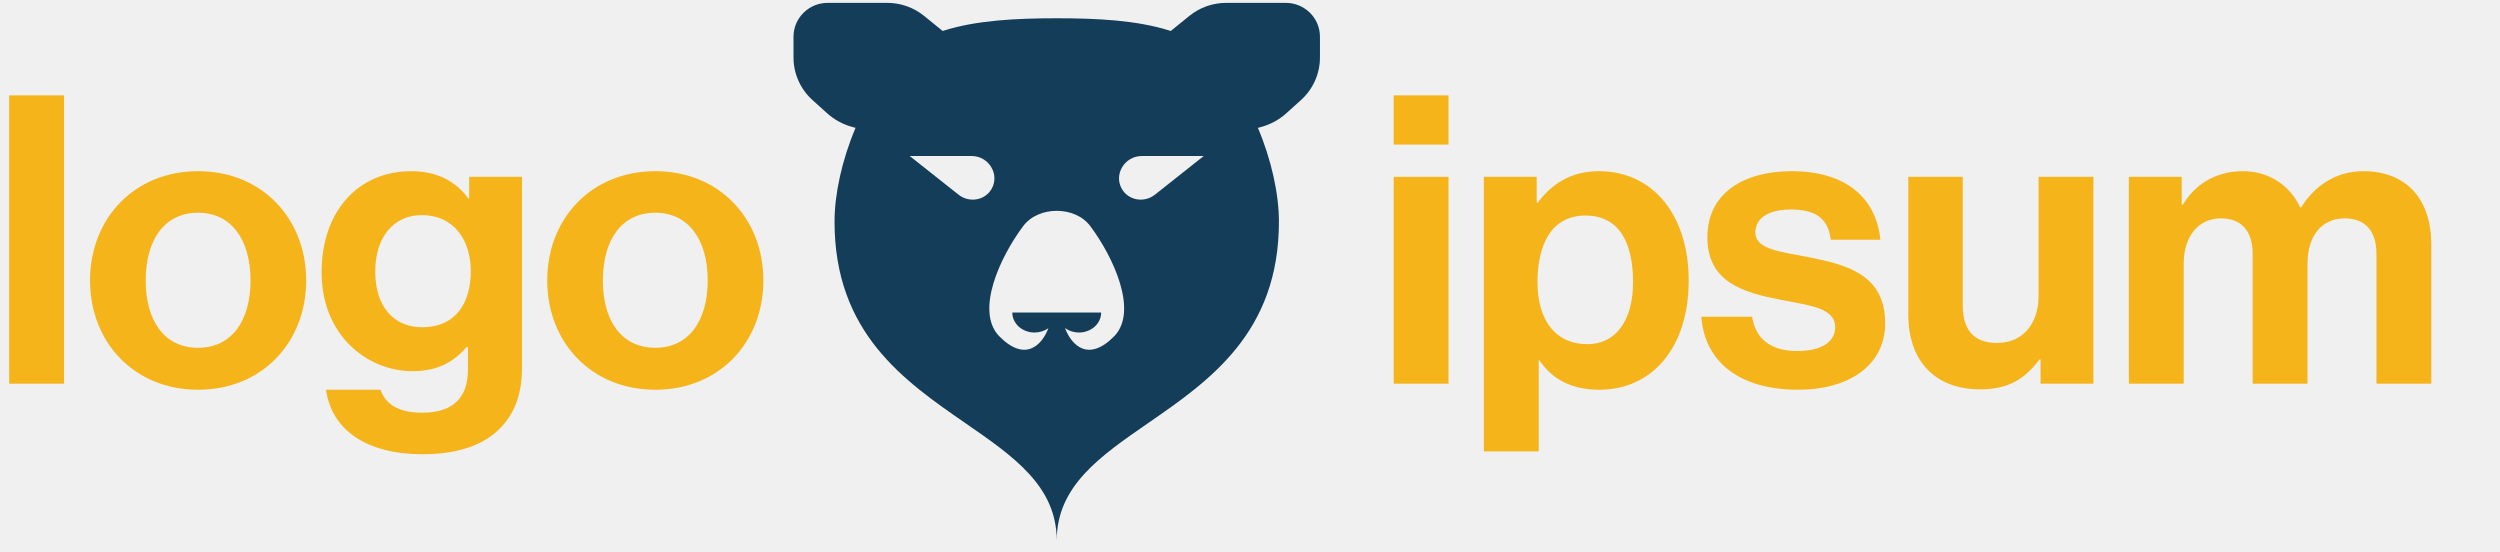
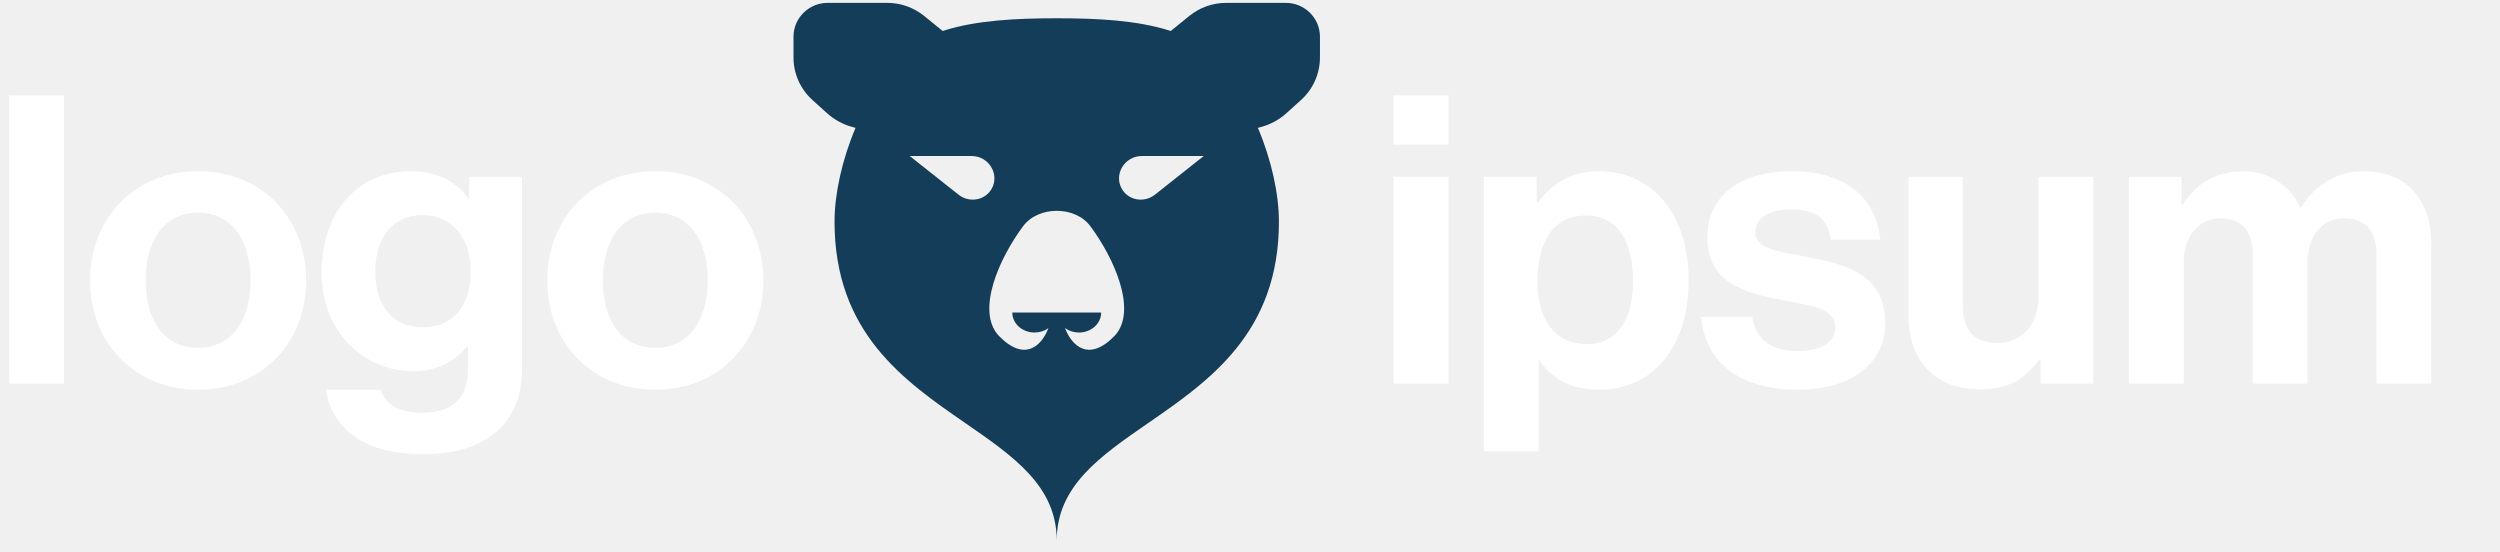
<svg xmlns="http://www.w3.org/2000/svg" id="logo-75" width="186" height="41" viewBox="0 0 186 41" fill="none">
  <path class="ccustom" fill-rule="evenodd" clip-rule="evenodd" d="M59.037 2.729C59.037 1.339 60.176 0.213 61.581 0.213H66.011C67.011 0.213 67.98 0.556 68.753 1.183L70.1 2.276L70.134 2.306C70.165 2.296 70.196 2.286 70.228 2.276C72.659 1.506 75.609 1.359 78.621 1.359C81.632 1.359 84.582 1.506 87.013 2.276C87.045 2.286 87.076 2.296 87.107 2.306L87.141 2.276L88.488 1.183C89.261 0.556 90.23 0.213 91.23 0.213H95.66C97.065 0.213 98.204 1.339 98.204 2.729V4.284C98.204 5.487 97.691 6.635 96.792 7.445L95.705 8.425C95.174 8.904 94.537 9.252 93.845 9.442L93.588 9.512C94.595 11.89 95.152 14.432 95.152 16.488C95.152 24.759 89.978 28.332 85.419 31.479C81.829 33.958 78.621 36.173 78.621 40.213C78.621 36.173 75.412 33.958 71.822 31.479C67.263 28.332 62.089 24.759 62.089 16.488C62.089 14.432 62.646 11.89 63.653 9.512L63.396 9.442C62.704 9.252 62.067 8.904 61.536 8.425L60.449 7.445C59.55 6.635 59.037 5.487 59.037 4.284V2.729ZM81.927 23.25C81.927 23.645 81.753 24.024 81.443 24.304C81.133 24.583 80.712 24.74 80.274 24.74C79.895 24.74 79.53 24.623 79.238 24.411C79.735 25.728 81.008 26.976 82.944 24.969C84.653 23.105 82.868 19.172 81.129 16.838C80.549 16.06 79.597 15.686 78.621 15.686C77.644 15.686 76.692 16.06 76.112 16.838C74.373 19.172 72.588 23.105 74.297 24.969C76.233 26.976 77.506 25.728 78.003 24.411C77.711 24.623 77.346 24.74 76.967 24.74C76.529 24.74 76.108 24.583 75.798 24.304C75.488 24.024 75.314 23.645 75.314 23.25H81.927ZM72.29 11.608H67.684L71.314 14.483C72.113 15.115 73.28 14.913 73.774 14.057C74.398 12.975 73.569 11.608 72.29 11.608ZM84.951 11.608H89.557L85.927 14.483C85.128 15.115 83.961 14.913 83.467 14.057C82.843 12.975 83.672 11.608 84.951 11.608Z" fill="#143d59" />
-   <path class="ccustom" d="M103.69 28.546H107.77V13.156H103.69V28.546ZM103.69 10.756H107.77V7.096H103.69V10.756Z" fill="#f4b41a">
+   <path class="ccustom" d="M103.69 28.546H107.77V13.156H103.69V28.546ZM103.69 10.756H107.77V7.096H103.69V10.756Z" fill="#fff">
    </path>
-   <path class="ccustom" d="M110.399 33.586H114.479V26.806H114.539C115.409 28.126 116.819 28.996 118.979 28.996C122.939 28.996 125.639 25.846 125.639 20.866C125.639 16.066 123.029 12.736 118.949 12.736C116.849 12.736 115.409 13.726 114.419 15.076H114.329V13.156H110.399V33.586ZM118.109 25.606C115.679 25.606 114.389 23.776 114.389 20.986C114.389 18.226 115.409 16.036 117.959 16.036C120.479 16.036 121.499 18.076 121.499 20.986C121.499 23.896 120.179 25.606 118.109 25.606Z" fill="#f4b41a" />
-   <path class="ccustom" d="M133.778 28.996C137.618 28.996 140.258 27.136 140.258 24.046C140.258 20.446 137.408 19.726 134.828 19.186C132.638 18.736 130.598 18.616 130.598 17.296C130.598 16.186 131.648 15.586 133.238 15.586C134.978 15.586 136.028 16.186 136.208 17.836H139.898C139.598 14.746 137.348 12.736 133.298 12.736C129.788 12.736 127.028 14.326 127.028 17.656C127.028 21.016 129.728 21.766 132.488 22.306C134.588 22.726 136.538 22.876 136.538 24.346C136.538 25.426 135.518 26.116 133.718 26.116C131.888 26.116 130.628 25.336 130.358 23.566H126.578C126.818 26.836 129.308 28.996 133.778 28.996Z" fill="#f4b41a" />
-   <path class="ccustom" d="M155.749 28.546V13.156H151.669V22.036C151.669 24.076 150.499 25.516 148.579 25.516C146.839 25.516 146.029 24.526 146.029 22.726V13.156H141.979V23.416C141.979 26.776 143.899 28.966 147.319 28.966C149.479 28.966 150.679 28.156 151.729 26.746H151.819V28.546H155.749Z" fill="#f4b41a" />
-   <path class="ccustom" d="M158.388 28.546H162.468V19.606C162.468 17.566 163.578 16.246 165.228 16.246C166.728 16.246 167.598 17.146 167.598 18.886V28.546H171.678V19.606C171.678 17.566 172.728 16.246 174.438 16.246C175.938 16.246 176.808 17.146 176.808 18.886V28.546H180.888V18.196C180.888 14.836 179.058 12.736 175.818 12.736C173.868 12.736 172.248 13.756 171.198 15.436H171.138C170.388 13.816 168.828 12.736 166.878 12.736C164.748 12.736 163.248 13.816 162.408 15.226H162.318V13.156H158.388V28.546Z" fill="#f4b41a" />
-   <path class="ccustom" d="M0.684 28.546H4.764V7.096H0.684V28.546Z" fill="#f4b41a" />
-   <path class="ccustom" d="M14.74 28.996C19.51 28.996 22.78 25.456 22.78 20.866C22.78 16.276 19.51 12.736 14.74 12.736C9.97 12.736 6.7 16.276 6.7 20.866C6.7 25.456 9.97 28.996 14.74 28.996ZM14.74 25.876C12.22 25.876 10.84 23.866 10.84 20.866C10.84 17.866 12.22 15.826 14.74 15.826C17.23 15.826 18.64 17.866 18.64 20.866C18.64 23.866 17.23 25.876 14.74 25.876Z" fill="#f4b41a" />
-   <path class="ccustom" d="M31.457 33.796C33.737 33.796 35.717 33.256 37.007 32.056C38.147 31.006 38.837 29.536 38.837 27.376V13.156H34.907V14.776H34.847C33.917 13.486 32.507 12.736 30.587 12.736C26.687 12.736 23.927 15.676 23.927 20.266C23.927 24.916 27.287 27.616 30.707 27.616C32.657 27.616 33.827 26.836 34.727 25.816H34.817V27.496C34.817 29.596 33.707 30.706 31.397 30.706C29.507 30.706 28.637 29.956 28.307 28.996H24.257C24.677 31.996 27.257 33.796 31.457 33.796ZM31.397 24.346C29.297 24.346 27.917 22.816 27.917 20.206C27.917 17.626 29.297 16.006 31.367 16.006C33.827 16.006 35.027 17.926 35.027 20.176C35.027 22.456 33.977 24.346 31.397 24.346Z" fill="#f4b41a" />
-   <path class="ccustom" d="M48.754 28.996C53.524 28.996 56.794 25.456 56.794 20.866C56.794 16.276 53.524 12.736 48.754 12.736C43.984 12.736 40.714 16.276 40.714 20.866C40.714 25.456 43.984 28.996 48.754 28.996ZM48.754 25.876C46.234 25.876 44.854 23.866 44.854 20.866C44.854 17.866 46.234 15.826 48.754 15.826C51.244 15.826 52.654 17.866 52.654 20.866C52.654 23.866 51.244 25.876 48.754 25.876Z" fill="#f4b41a" />
+   <path class="ccustom" d="M110.399 33.586H114.479V26.806H114.539C115.409 28.126 116.819 28.996 118.979 28.996C122.939 28.996 125.639 25.846 125.639 20.866C125.639 16.066 123.029 12.736 118.949 12.736C116.849 12.736 115.409 13.726 114.419 15.076H114.329V13.156H110.399V33.586ZM118.109 25.606C115.679 25.606 114.389 23.776 114.389 20.986C114.389 18.226 115.409 16.036 117.959 16.036C120.479 16.036 121.499 18.076 121.499 20.986C121.499 23.896 120.179 25.606 118.109 25.606Z" fill="#fff" />
+   <path class="ccustom" d="M133.778 28.996C137.618 28.996 140.258 27.136 140.258 24.046C140.258 20.446 137.408 19.726 134.828 19.186C132.638 18.736 130.598 18.616 130.598 17.296C130.598 16.186 131.648 15.586 133.238 15.586C134.978 15.586 136.028 16.186 136.208 17.836H139.898C139.598 14.746 137.348 12.736 133.298 12.736C129.788 12.736 127.028 14.326 127.028 17.656C127.028 21.016 129.728 21.766 132.488 22.306C134.588 22.726 136.538 22.876 136.538 24.346C136.538 25.426 135.518 26.116 133.718 26.116C131.888 26.116 130.628 25.336 130.358 23.566H126.578C126.818 26.836 129.308 28.996 133.778 28.996Z" fill="#fff" />
+   <path class="ccustom" d="M155.749 28.546V13.156H151.669V22.036C151.669 24.076 150.499 25.516 148.579 25.516C146.839 25.516 146.029 24.526 146.029 22.726V13.156H141.979V23.416C141.979 26.776 143.899 28.966 147.319 28.966C149.479 28.966 150.679 28.156 151.729 26.746H151.819V28.546H155.749Z" fill="#fff" />
+   <path class="ccustom" d="M158.388 28.546H162.468V19.606C162.468 17.566 163.578 16.246 165.228 16.246C166.728 16.246 167.598 17.146 167.598 18.886V28.546H171.678V19.606C171.678 17.566 172.728 16.246 174.438 16.246C175.938 16.246 176.808 17.146 176.808 18.886V28.546H180.888V18.196C180.888 14.836 179.058 12.736 175.818 12.736C173.868 12.736 172.248 13.756 171.198 15.436H171.138C170.388 13.816 168.828 12.736 166.878 12.736C164.748 12.736 163.248 13.816 162.408 15.226H162.318V13.156H158.388V28.546Z" fill="#fff" />
+   <path class="ccustom" d="M0.684 28.546H4.764V7.096H0.684V28.546Z" fill="#fff" />
+   <path class="ccustom" d="M14.74 28.996C19.51 28.996 22.78 25.456 22.78 20.866C22.78 16.276 19.51 12.736 14.74 12.736C9.97 12.736 6.7 16.276 6.7 20.866C6.7 25.456 9.97 28.996 14.74 28.996ZM14.74 25.876C12.22 25.876 10.84 23.866 10.84 20.866C10.84 17.866 12.22 15.826 14.74 15.826C17.23 15.826 18.64 17.866 18.64 20.866C18.64 23.866 17.23 25.876 14.74 25.876Z" fill="#fff" />
+   <path class="ccustom" d="M31.457 33.796C33.737 33.796 35.717 33.256 37.007 32.056C38.147 31.006 38.837 29.536 38.837 27.376V13.156H34.907V14.776H34.847C33.917 13.486 32.507 12.736 30.587 12.736C26.687 12.736 23.927 15.676 23.927 20.266C23.927 24.916 27.287 27.616 30.707 27.616C32.657 27.616 33.827 26.836 34.727 25.816H34.817V27.496C34.817 29.596 33.707 30.706 31.397 30.706C29.507 30.706 28.637 29.956 28.307 28.996H24.257C24.677 31.996 27.257 33.796 31.457 33.796ZM31.397 24.346C29.297 24.346 27.917 22.816 27.917 20.206C27.917 17.626 29.297 16.006 31.367 16.006C33.827 16.006 35.027 17.926 35.027 20.176C35.027 22.456 33.977 24.346 31.397 24.346Z" fill="#fff" />
+   <path class="ccustom" d="M48.754 28.996C53.524 28.996 56.794 25.456 56.794 20.866C56.794 16.276 53.524 12.736 48.754 12.736C43.984 12.736 40.714 16.276 40.714 20.866C40.714 25.456 43.984 28.996 48.754 28.996ZM48.754 25.876C46.234 25.876 44.854 23.866 44.854 20.866C44.854 17.866 46.234 15.826 48.754 15.826C51.244 15.826 52.654 17.866 52.654 20.866C52.654 23.866 51.244 25.876 48.754 25.876Z" fill="#fff" />
</svg>
